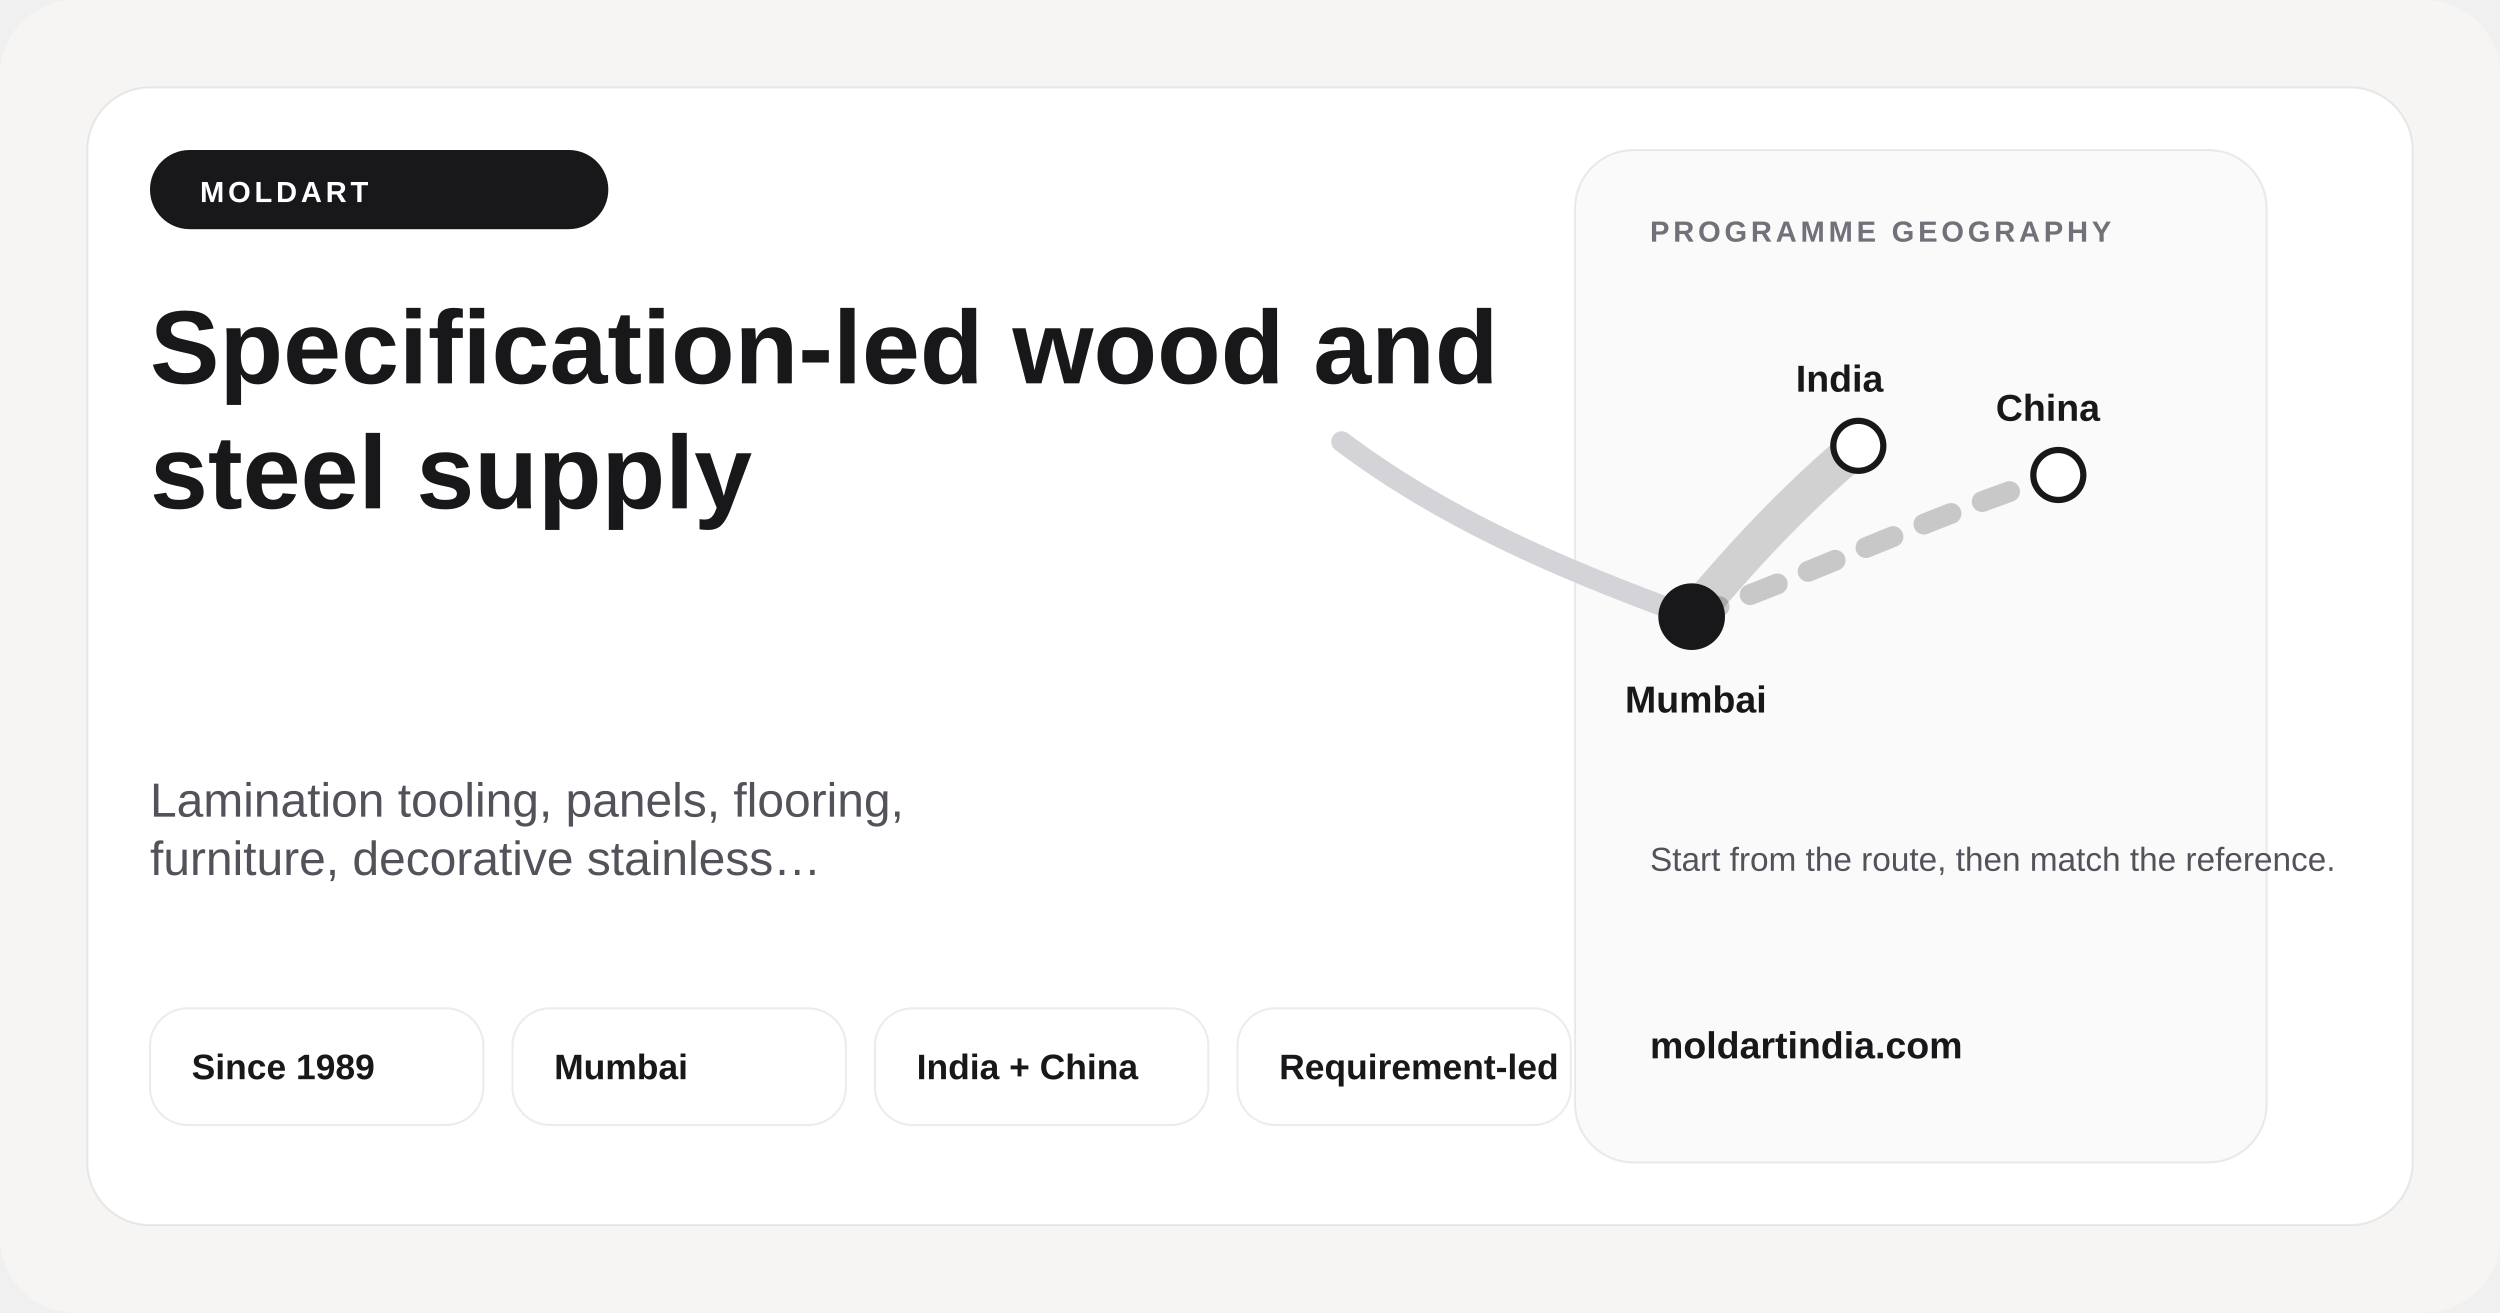
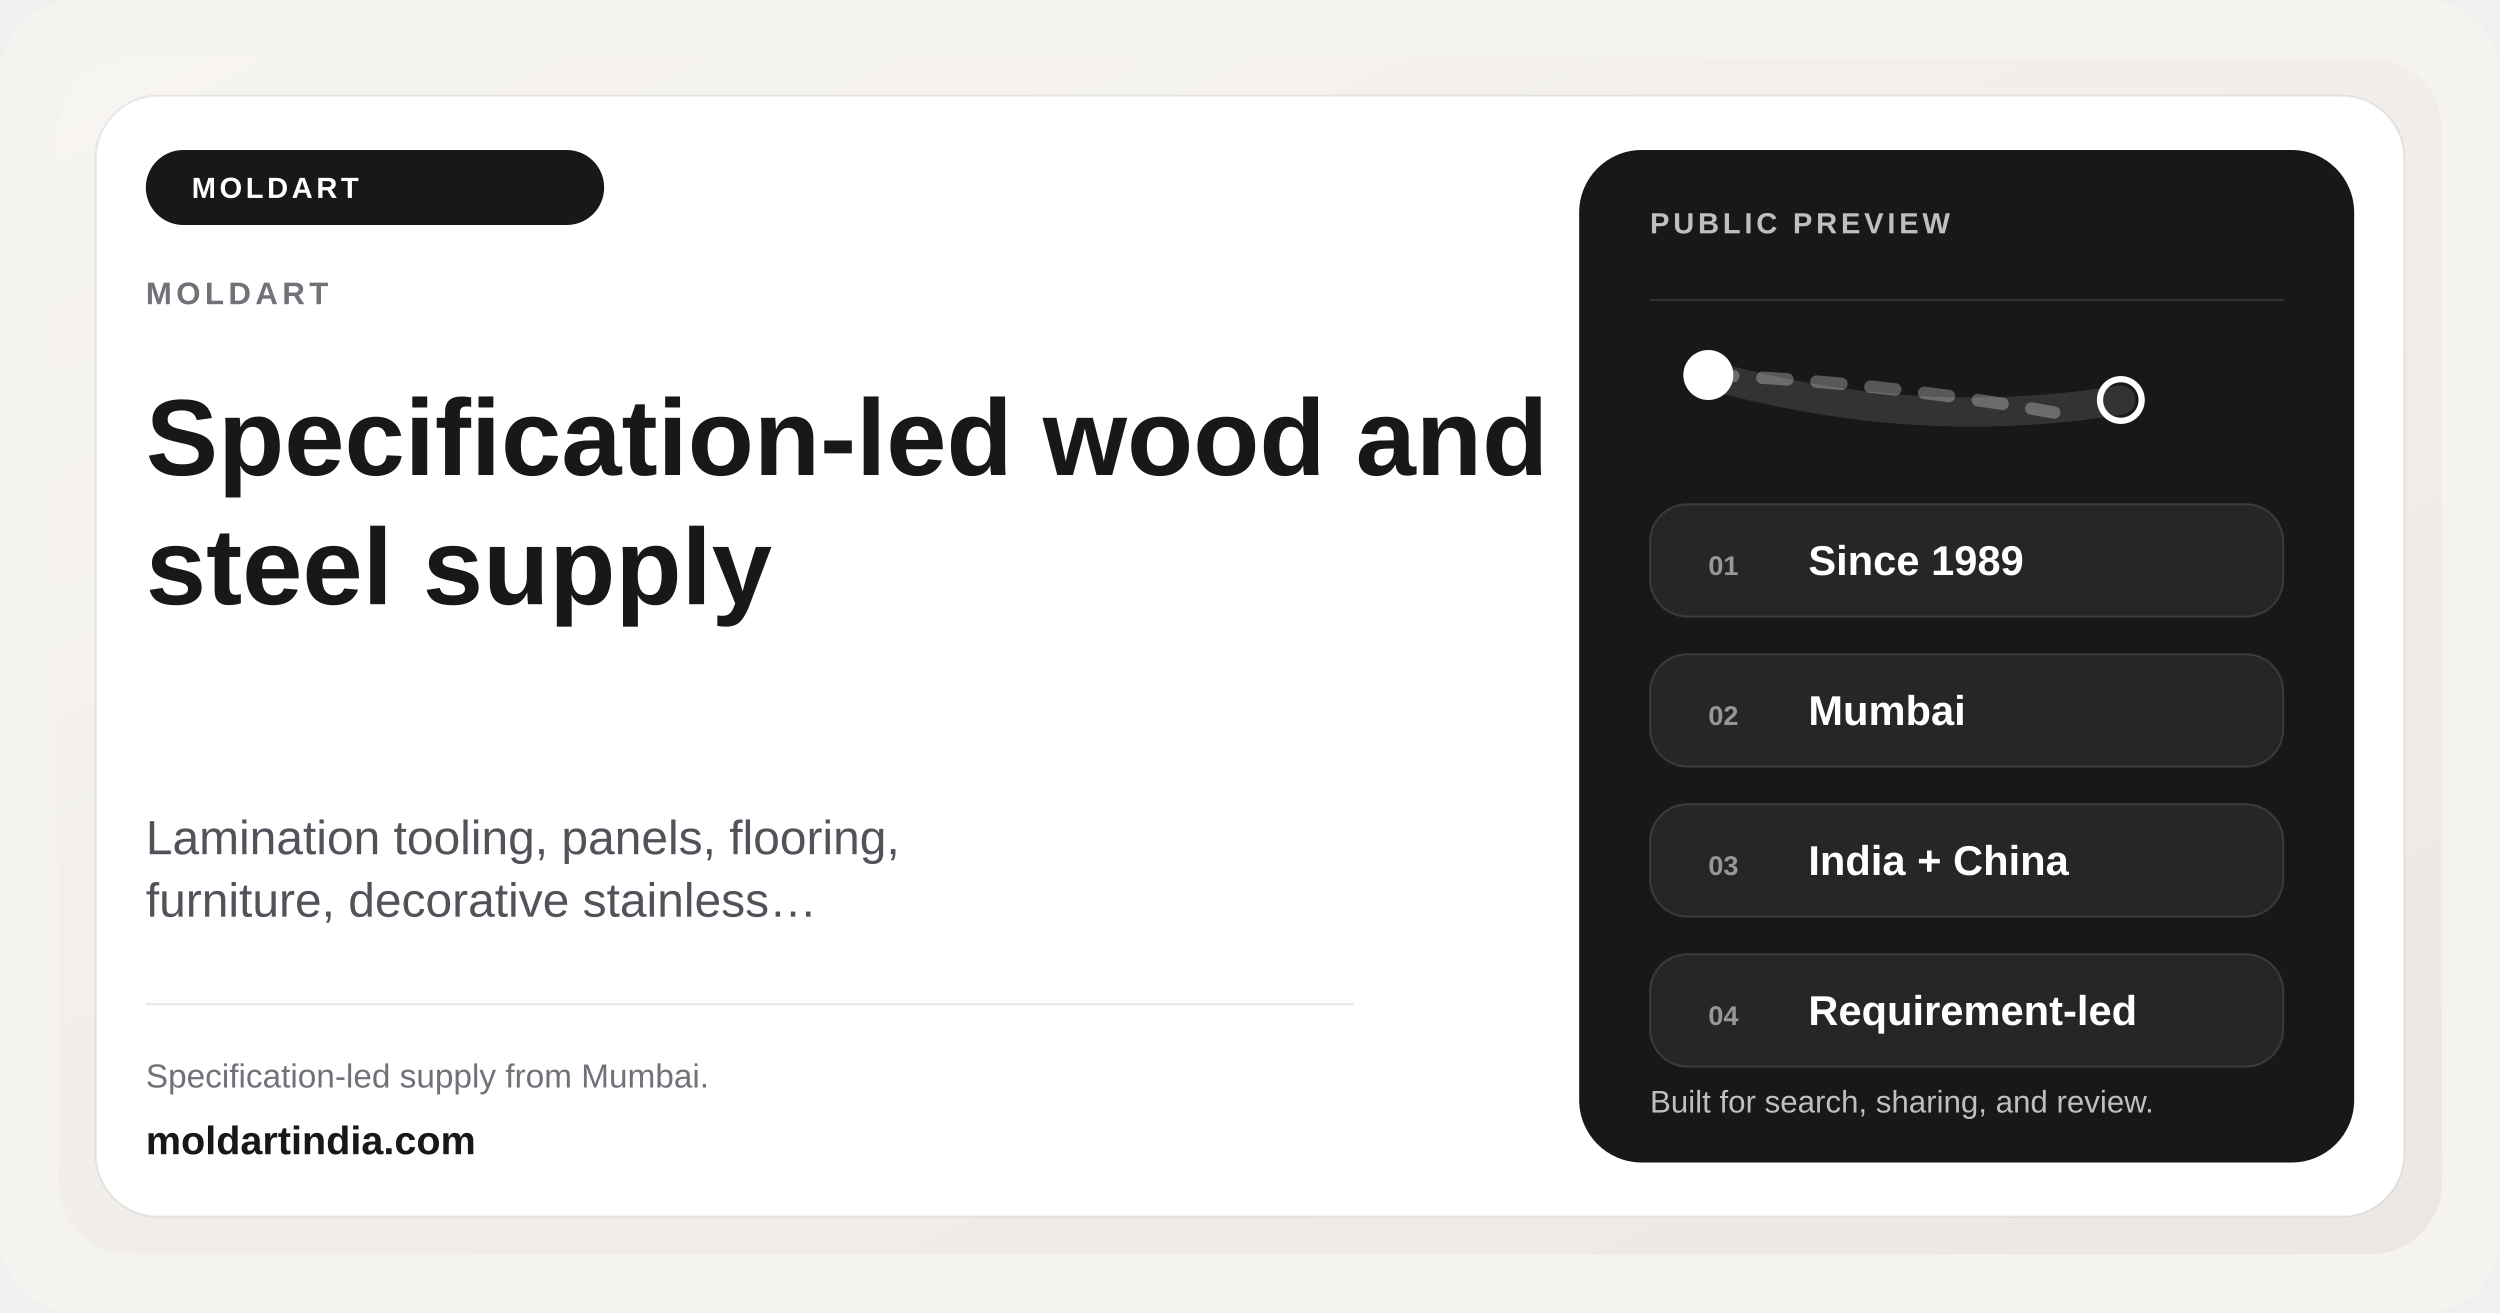
<svg xmlns="http://www.w3.org/2000/svg" width="1200" height="630" viewBox="0 0 1200 630" role="img" aria-label="Specification-led wood and steel supply">
-   <rect width="1200" height="630" rx="36" fill="#f6f5f4" />
-   <rect x="42" y="42" width="1116" height="546" rx="30" fill="#ffffff" stroke="rgba(24,24,27,0.08)" />
-   <rect x="72" y="72" width="220" height="38" rx="19" fill="#18181b" />
-   <text x="96" y="97" font-family="Arial, sans-serif" font-size="14" font-weight="700" fill="#ffffff" letter-spacing="1.8">MOLDART</text>
-   <text x="72" y="184" font-family="Arial, sans-serif" font-size="50" font-weight="700" fill="#18181b">Specification-led wood and</text>
-   <text x="72" y="244" font-family="Arial, sans-serif" font-size="50" font-weight="700" fill="#18181b">steel supply</text>
-   <text x="72" y="392" font-family="Arial, sans-serif" font-size="23" fill="#52525b">Lamination tooling, panels, flooring,</text>
-   <text x="72" y="420" font-family="Arial, sans-serif" font-size="23" fill="#52525b">furniture, decorative stainless…</text>
-   <rect x="72" y="484" width="160" height="56" rx="18" fill="#ffffff" stroke="rgba(24,24,27,0.08)" />
-   <text x="92" y="518" font-family="Arial, sans-serif" font-size="17" font-weight="700" fill="#18181b">Since 1989</text>
-   <rect x="246" y="484" width="160" height="56" rx="18" fill="#ffffff" stroke="rgba(24,24,27,0.08)" />
-   <text x="266" y="518" font-family="Arial, sans-serif" font-size="17" font-weight="700" fill="#18181b">Mumbai</text>
-   <rect x="420" y="484" width="160" height="56" rx="18" fill="#ffffff" stroke="rgba(24,24,27,0.08)" />
-   <text x="440" y="518" font-family="Arial, sans-serif" font-size="17" font-weight="700" fill="#18181b">India + China</text>
-   <rect x="594" y="484" width="160" height="56" rx="18" fill="#ffffff" stroke="rgba(24,24,27,0.08)" />
-   <text x="614" y="518" font-family="Arial, sans-serif" font-size="17" font-weight="700" fill="#18181b">Requirement-led</text>
-   <rect x="756" y="72" width="332" height="486" rx="28" fill="#fafafa" stroke="rgba(24,24,27,0.08)" />
-   <text x="792" y="116" font-family="Arial, sans-serif" font-size="14" font-weight="700" fill="#71717a" letter-spacing="1.8">PROGRAMME GEOGRAPHY</text>
-   <path d="M812 296C842 260 866 236 892 214" fill="none" stroke="#18181b" stroke-opacity="0.18" stroke-width="18" stroke-linecap="round" />
-   <path d="M812 296C868 276 926 248 988 228" fill="none" stroke="#18181b" stroke-opacity="0.22" stroke-width="10" stroke-dasharray="14 16" stroke-linecap="round" />
-   <path d="M812 296C746 272 692 248 644 212" fill="none" stroke="#d4d4d8" stroke-width="10" stroke-linecap="round" />
-   <circle cx="812" cy="296" r="16" fill="#18181b" />
-   <circle cx="892" cy="214" r="12" fill="#ffffff" stroke="#18181b" stroke-width="3" />
-   <circle cx="988" cy="228" r="12" fill="#ffffff" stroke="#18181b" stroke-width="3" />
-   <text x="780" y="342" font-family="Arial, sans-serif" font-size="18" font-weight="700" fill="#18181b">Mumbai</text>
-   <text x="862" y="188" font-family="Arial, sans-serif" font-size="18" font-weight="700" fill="#18181b">India</text>
-   <text x="958" y="202" font-family="Arial, sans-serif" font-size="18" font-weight="700" fill="#18181b">China</text>
-   <text x="792" y="418" font-family="Arial, sans-serif" font-size="16" fill="#52525b">Start from the route, then match the reference.</text>
-   <text x="792" y="508" font-family="Arial, sans-serif" font-size="18" font-weight="700" fill="#18181b">moldartindia.com</text>
+   <defs>
+     <linearGradient id="posterGlow" x1="0" y1="0" x2="1" y2="1">
+       <stop offset="0%" stop-color="#f7f5f2" />
+       <stop offset="100%" stop-color="#ece7e2" />
+     </linearGradient>
+   </defs>
+   <rect width="1200" height="630" rx="36" fill="#f5f3ef" />
+   <rect x="28" y="28" width="1144" height="574" rx="34" fill="url(#posterGlow)" />
+   <rect x="46" y="46" width="1108" height="538" rx="30" fill="#ffffff" stroke="rgba(24,24,27,0.08)" />
+   <rect x="70" y="72" width="220" height="36" rx="18" fill="#18181b" />
+   <text x="92" y="95" font-family="Arial, sans-serif" font-size="14" font-weight="700" fill="#ffffff" letter-spacing="1.7">MOLDART</text>
+   <text x="70" y="146" font-family="Arial, sans-serif" font-size="15" font-weight="700" fill="#71717a" letter-spacing="2.1">MOLDART</text>
+   <text x="70" y="228" font-family="Arial, sans-serif" font-size="52" font-weight="700" fill="#18181b">Specification-led wood and</text>
+   <text x="70" y="290" font-family="Arial, sans-serif" font-size="52" font-weight="700" fill="#18181b">steel supply</text>
+   <text x="70" y="410" font-family="Arial, sans-serif" font-size="23" fill="#52525b">Lamination tooling, panels, flooring,</text>
+   <text x="70" y="440" font-family="Arial, sans-serif" font-size="23" fill="#52525b">furniture, decorative stainless…</text>
+   <path d="M70 482H650" stroke="rgba(24,24,27,0.10)" stroke-width="1" />
+   <text x="70" y="522" font-family="Arial, sans-serif" font-size="16" fill="#71717a">Specification-led supply from Mumbai.</text>
+   <text x="70" y="554" font-family="Arial, sans-serif" font-size="19" font-weight="700" fill="#18181b">moldartindia.com</text>
+   <rect x="758" y="72" width="372" height="486" rx="30" fill="#18181b" />
+   <text x="792" y="112" font-family="Arial, sans-serif" font-size="14" font-weight="700" fill="rgba(255,255,255,0.72)" letter-spacing="1.8">PUBLIC PREVIEW</text>
+   <path d="M792 144H1096" stroke="rgba(255,255,255,0.12)" stroke-width="1" />
+   <path d="M820 180C878 196 944 204 1018 192" fill="none" stroke="rgba(255,255,255,0.12)" stroke-width="14" stroke-linecap="round" />
+   <path d="M820 180C872 182 930 188 986 198" fill="none" stroke="rgba(255,255,255,0.28)" stroke-width="6" stroke-dasharray="12 14" stroke-linecap="round" />
+   <circle cx="820" cy="180" r="12" fill="#ffffff" />
+   <circle cx="1018" cy="192" r="10" fill="none" stroke="#ffffff" stroke-width="3" />
+   <rect x="792" y="242" width="304" height="54" rx="18" fill="rgba(255,255,255,0.06)" stroke="rgba(255,255,255,0.12)" />
+   <text x="820" y="276" font-family="Arial, sans-serif" font-size="13" font-weight="700" fill="rgba(255,255,255,0.52)">01</text>
+   <text x="868" y="276" font-family="Arial, sans-serif" font-size="20" font-weight="700" fill="#ffffff">Since 1989</text>
+   <rect x="792" y="314" width="304" height="54" rx="18" fill="rgba(255,255,255,0.06)" stroke="rgba(255,255,255,0.12)" />
+   <text x="820" y="348" font-family="Arial, sans-serif" font-size="13" font-weight="700" fill="rgba(255,255,255,0.52)">02</text>
+   <text x="868" y="348" font-family="Arial, sans-serif" font-size="20" font-weight="700" fill="#ffffff">Mumbai</text>
+   <rect x="792" y="386" width="304" height="54" rx="18" fill="rgba(255,255,255,0.06)" stroke="rgba(255,255,255,0.12)" />
+   <text x="820" y="420" font-family="Arial, sans-serif" font-size="13" font-weight="700" fill="rgba(255,255,255,0.52)">03</text>
+   <text x="868" y="420" font-family="Arial, sans-serif" font-size="20" font-weight="700" fill="#ffffff">India + China</text>
+   <rect x="792" y="458" width="304" height="54" rx="18" fill="rgba(255,255,255,0.06)" stroke="rgba(255,255,255,0.12)" />
+   <text x="820" y="492" font-family="Arial, sans-serif" font-size="13" font-weight="700" fill="rgba(255,255,255,0.52)">04</text>
+   <text x="868" y="492" font-family="Arial, sans-serif" font-size="20" font-weight="700" fill="#ffffff">Requirement-led</text>
+   <text x="792" y="534" font-family="Arial, sans-serif" font-size="15" fill="rgba(255,255,255,0.72)">Built for search, sharing, and review.</text>
</svg>
